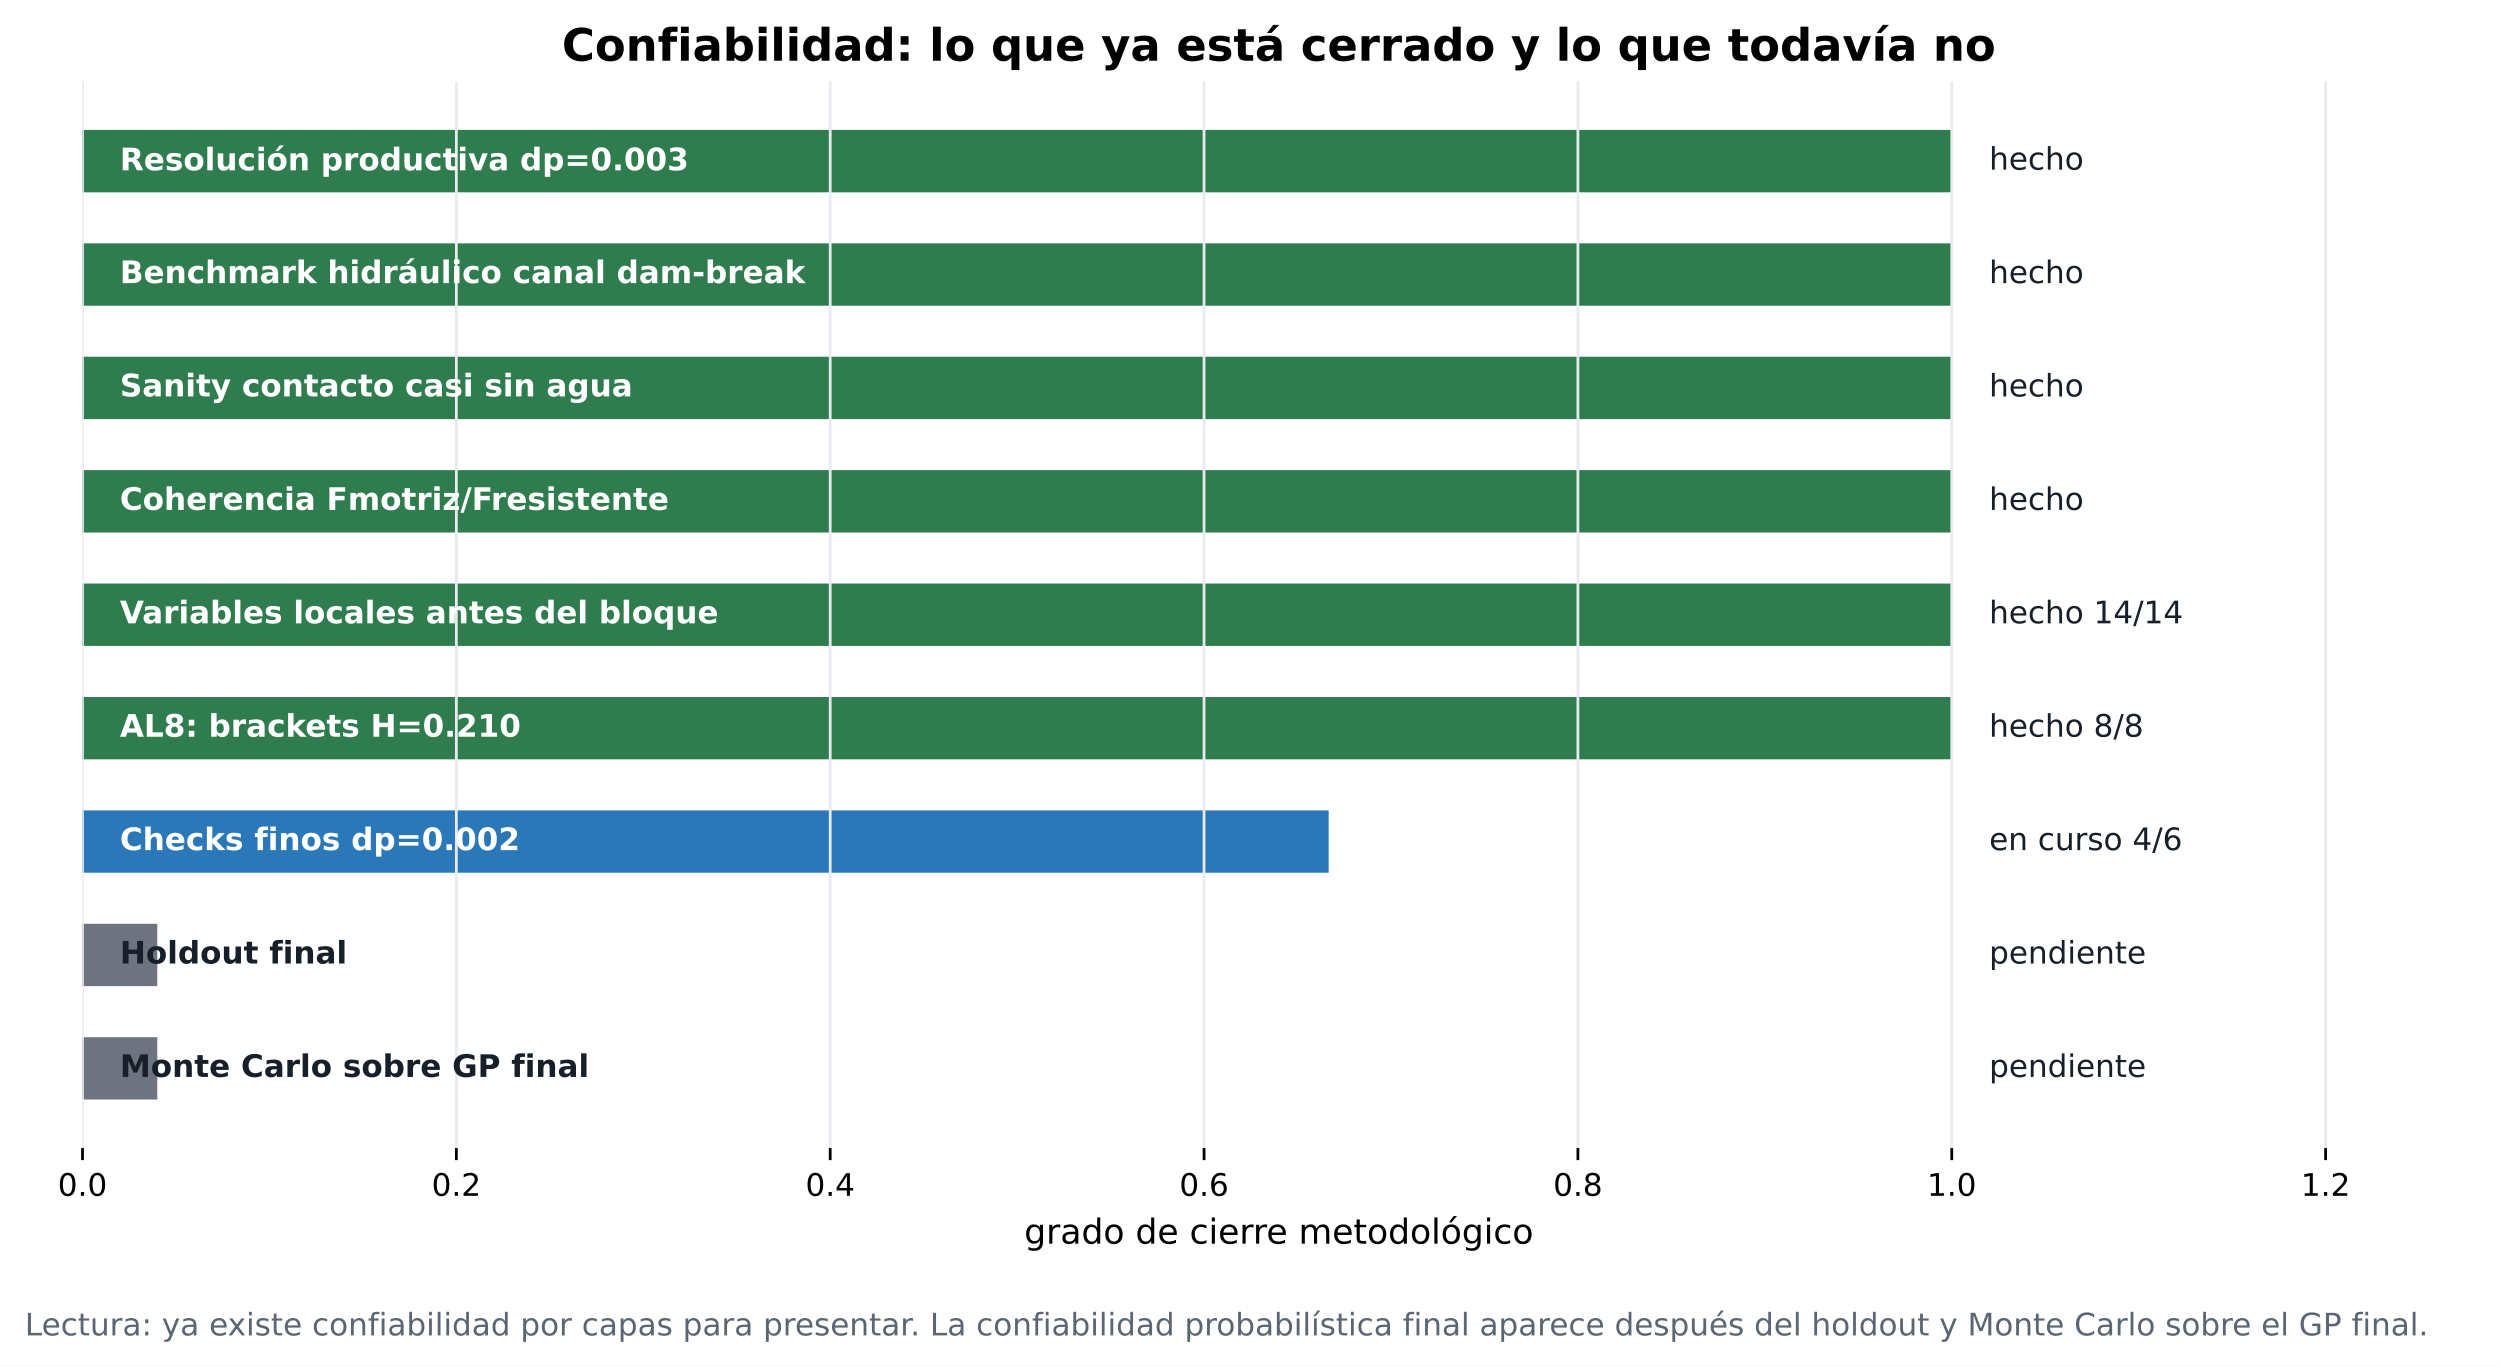
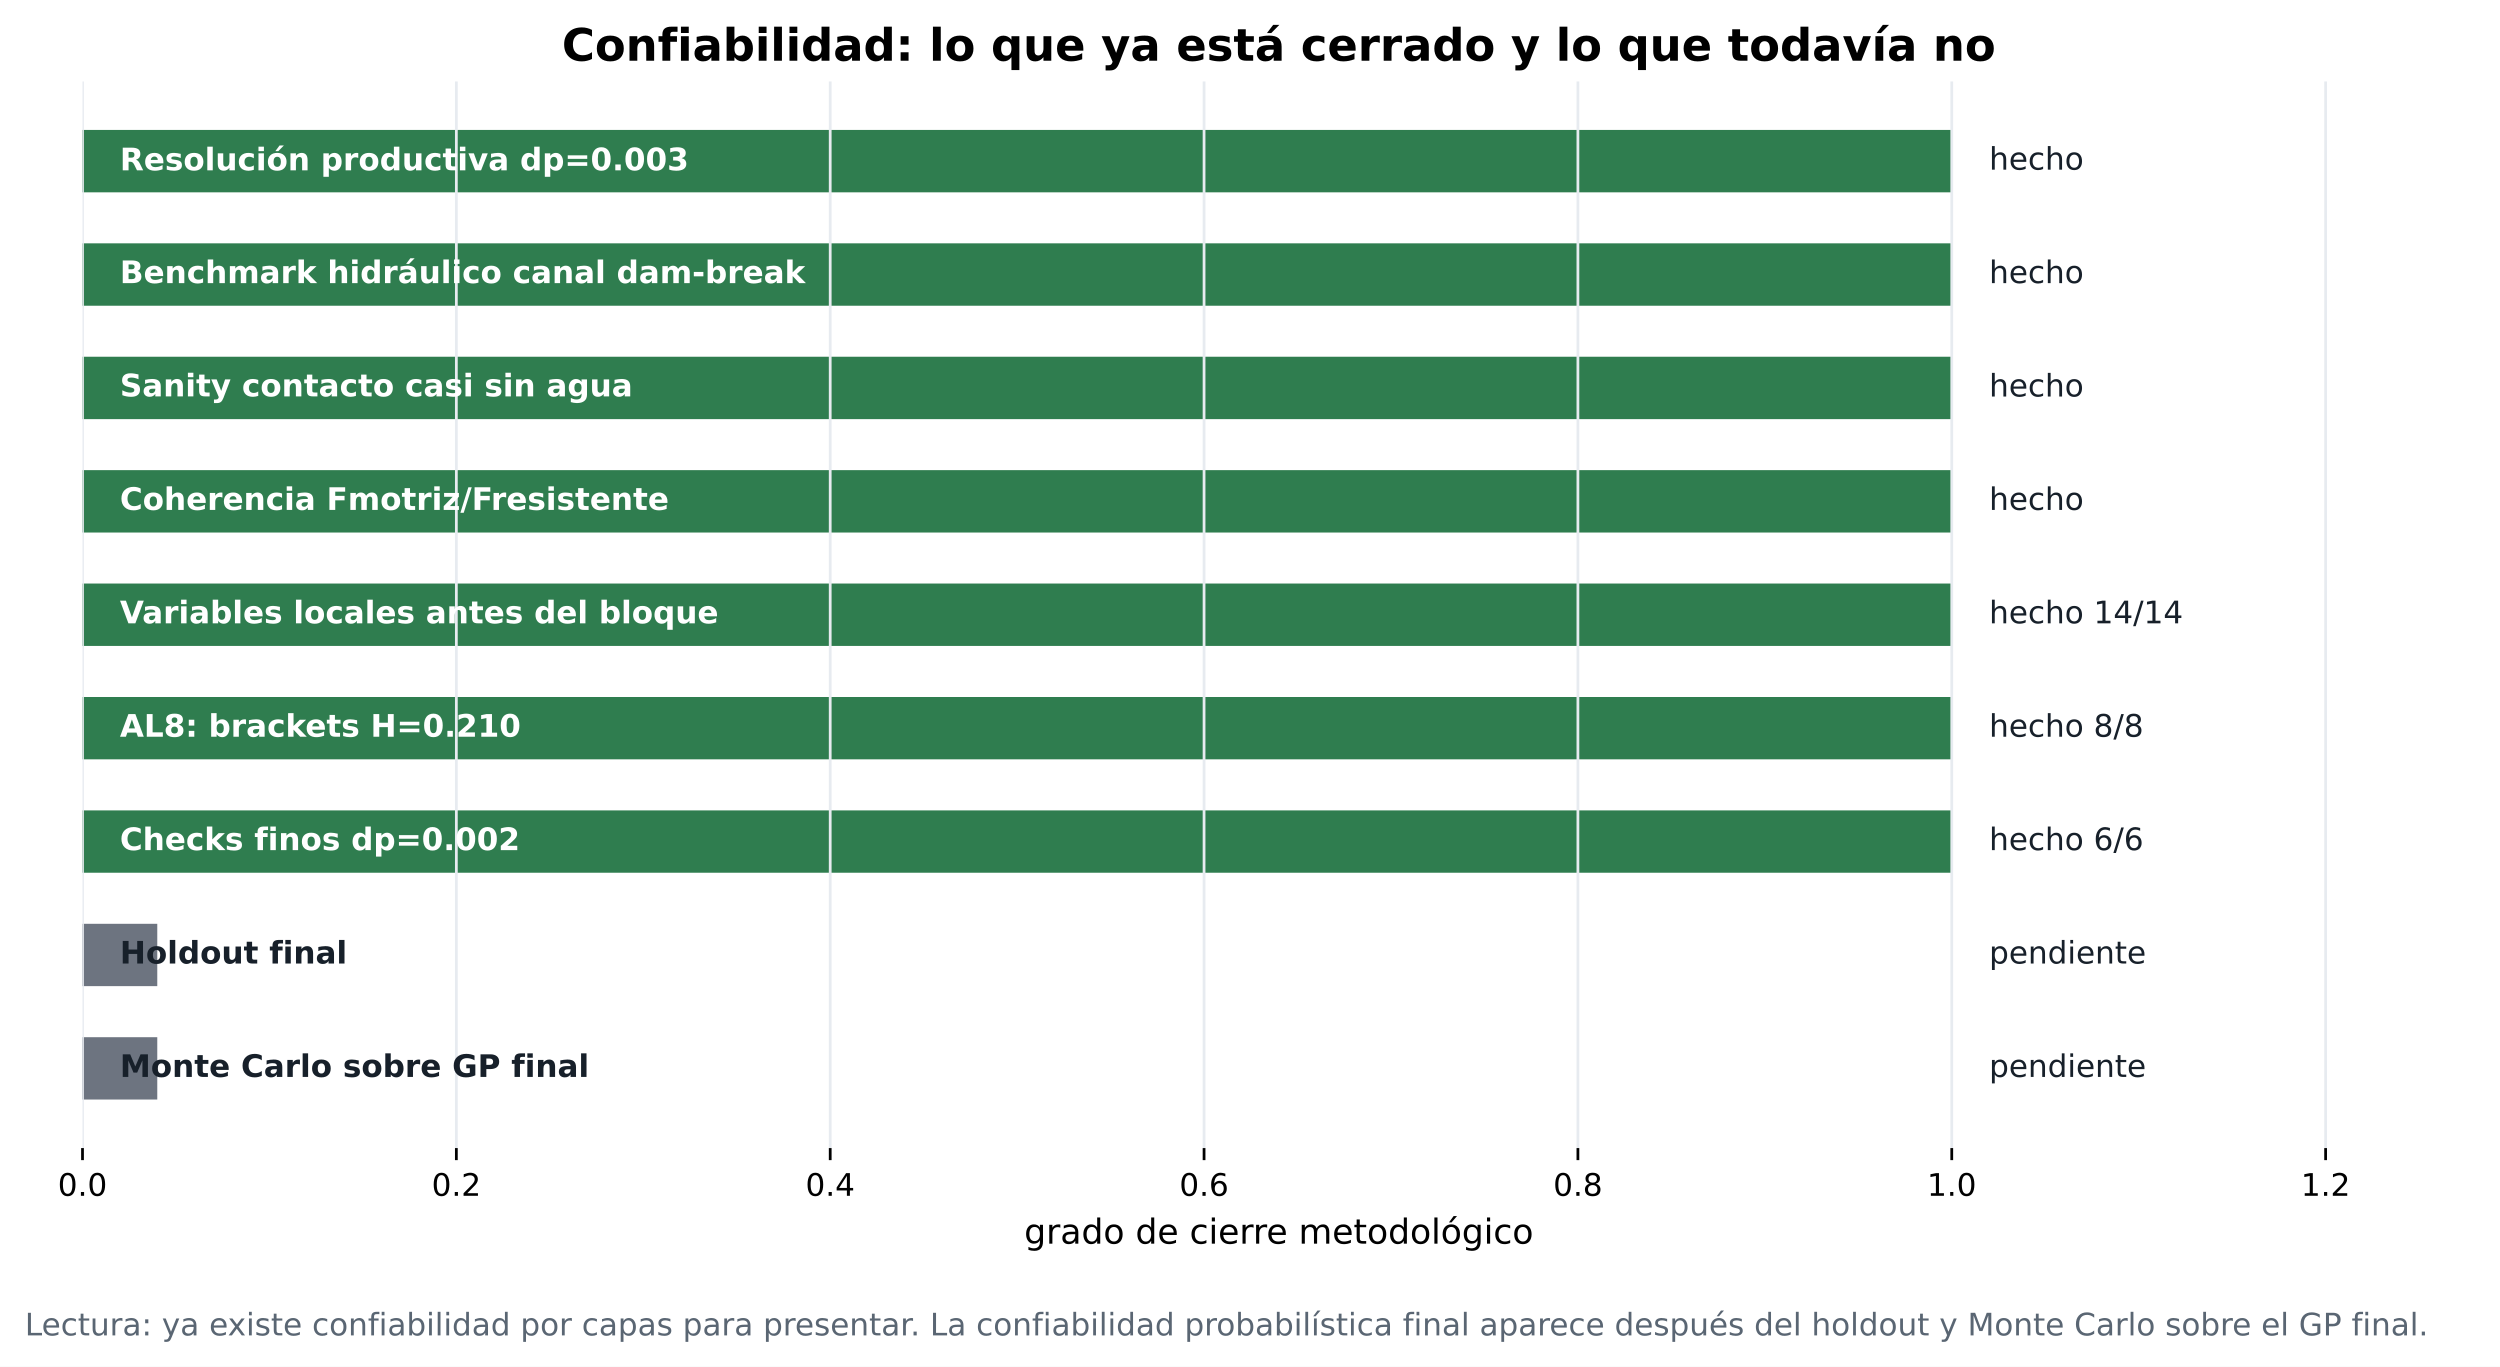
<svg xmlns="http://www.w3.org/2000/svg" xmlns:xlink="http://www.w3.org/1999/xlink" width="724.32pt" height="395.982pt" viewBox="0 0 724.32 395.982" version="1.1">
  <defs>
    <style type="text/css">*{stroke-linejoin: round; stroke-linecap: butt}</style>
  </defs>
  <g id="figure_1">
    <g id="patch_1">
      <path d="M 0 395.982  L 724.32 395.982  L 724.32 0  L 0 0  z " style="fill: #ffffff" />
    </g>
    <g id="axes_1">
      <g id="patch_2">
        <path d="M 23.904 332.622  L 717.12 332.622  L 717.12 23.598  L 23.904 23.598  z " style="fill: #ffffff" />
      </g>
      <g id="patch_3">
-         <path d="M 23.904 55.716  L 565.479 55.716  L 565.479 37.645  L 23.904 37.645  z " clip-path="url(#p53bda49f93)" style="fill: #2f7d4f" />
+         <path d="M 23.904 55.716  L 565.479 55.716  L 565.479 37.645  L 23.904 37.645  z " clip-path="url(#p8bc282b3a6)" style="fill: #2f7d4f" />
      </g>
      <g id="patch_4">
-         <path d="M 23.904 88.574  L 565.479 88.574  L 565.479 70.502  L 23.904 70.502  z " clip-path="url(#p53bda49f93)" style="fill: #2f7d4f" />
+         <path d="M 23.904 88.574  L 565.479 88.574  L 565.479 70.502  L 23.904 70.502  z " clip-path="url(#p8bc282b3a6)" style="fill: #2f7d4f" />
      </g>
      <g id="patch_5">
-         <path d="M 23.904 121.431  L 565.479 121.431  L 565.479 103.359  L 23.904 103.359  z " clip-path="url(#p53bda49f93)" style="fill: #2f7d4f" />
+         <path d="M 23.904 121.431  L 565.479 121.431  L 565.479 103.359  L 23.904 103.359  z " clip-path="url(#p8bc282b3a6)" style="fill: #2f7d4f" />
      </g>
      <g id="patch_6">
-         <path d="M 23.904 154.288  L 565.479 154.288  L 565.479 136.217  L 23.904 136.217  z " clip-path="url(#p53bda49f93)" style="fill: #2f7d4f" />
+         <path d="M 23.904 154.288  L 565.479 154.288  L 565.479 136.217  L 23.904 136.217  z " clip-path="url(#p8bc282b3a6)" style="fill: #2f7d4f" />
      </g>
      <g id="patch_7">
-         <path d="M 23.904 187.146  L 565.479 187.146  L 565.479 169.074  L 23.904 169.074  z " clip-path="url(#p53bda49f93)" style="fill: #2f7d4f" />
+         <path d="M 23.904 187.146  L 565.479 187.146  L 565.479 169.074  L 23.904 169.074  z " clip-path="url(#p8bc282b3a6)" style="fill: #2f7d4f" />
      </g>
      <g id="patch_8">
-         <path d="M 23.904 220.003  L 565.479 220.003  L 565.479 201.932  L 23.904 201.932  z " clip-path="url(#p53bda49f93)" style="fill: #2f7d4f" />
+         <path d="M 23.904 220.003  L 565.479 220.003  L 565.479 201.932  L 23.904 201.932  z " clip-path="url(#p8bc282b3a6)" style="fill: #2f7d4f" />
      </g>
      <g id="patch_9">
-         <path d="M 23.904 252.861  L 384.954 252.861  L 384.954 234.789  L 23.904 234.789  z " clip-path="url(#p53bda49f93)" style="fill: #2b78b8" />
+         <path d="M 23.904 252.861  L 565.479 252.861  L 565.479 234.789  L 23.904 234.789  z " clip-path="url(#p8bc282b3a6)" style="fill: #2f7d4f" />
      </g>
      <g id="patch_10">
-         <path d="M 23.904 285.718  L 45.567 285.718  L 45.567 267.646  L 23.904 267.646  z " clip-path="url(#p53bda49f93)" style="fill: #6d7480" />
+         <path d="M 23.904 285.718  L 45.567 285.718  L 45.567 267.646  L 23.904 267.646  z " clip-path="url(#p8bc282b3a6)" style="fill: #6d7480" />
      </g>
      <g id="patch_11">
-         <path d="M 23.904 318.575  L 45.567 318.575  L 45.567 300.504  L 23.904 300.504  z " clip-path="url(#p53bda49f93)" style="fill: #6d7480" />
+         <path d="M 23.904 318.575  L 45.567 318.575  L 45.567 300.504  L 23.904 300.504  z " clip-path="url(#p8bc282b3a6)" style="fill: #6d7480" />
      </g>
      <g id="matplotlib.axis_1">
        <g id="xtick_1">
          <g id="line2d_1">
-             <path d="M 23.904 332.622  L 23.904 23.598  " clip-path="url(#p53bda49f93)" style="fill: none; stroke: #e7ebf0; stroke-width: 0.8; stroke-linecap: square" />
+             <path d="M 23.904 332.622  L 23.904 23.598  " clip-path="url(#p8bc282b3a6)" style="fill: none; stroke: #e7ebf0; stroke-width: 0.8; stroke-linecap: square" />
          </g>
          <g id="line2d_2">
            <defs>
-               <path id="m2d3f865126" d="M 0 0  L 0 3.5  " style="stroke: #000000; stroke-width: 0.8" />
+               <path id="mc0685b1ae0" d="M 0 0  L 0 3.5  " style="stroke: #000000; stroke-width: 0.8" />
            </defs>
            <g>
-               <use xlink:href="#m2d3f865126" x="23.904" y="332.622" style="stroke: #000000; stroke-width: 0.8" />
+               <use xlink:href="#mc0685b1ae0" x="23.904" y="332.622" style="stroke: #000000; stroke-width: 0.8" />
            </g>
          </g>
          <g id="text_1">
            <text style="font: 9px 'DejaVu Sans'; text-anchor: middle" x="23.904" y="346.461" transform="rotate(-0 23.904 346.4606)">0.0</text>
          </g>
        </g>
        <g id="xtick_2">
          <g id="line2d_3">
-             <path d="M 132.219 332.622  L 132.219 23.598  " clip-path="url(#p53bda49f93)" style="fill: none; stroke: #e7ebf0; stroke-width: 0.8; stroke-linecap: square" />
+             <path d="M 132.219 332.622  L 132.219 23.598  " clip-path="url(#p8bc282b3a6)" style="fill: none; stroke: #e7ebf0; stroke-width: 0.8; stroke-linecap: square" />
          </g>
          <g id="line2d_4">
            <g>
-               <use xlink:href="#m2d3f865126" x="132.219" y="332.622" style="stroke: #000000; stroke-width: 0.8" />
+               <use xlink:href="#mc0685b1ae0" x="132.219" y="332.622" style="stroke: #000000; stroke-width: 0.8" />
            </g>
          </g>
          <g id="text_2">
            <text style="font: 9px 'DejaVu Sans'; text-anchor: middle" x="132.219" y="346.461" transform="rotate(-0 132.219 346.4606)">0.2</text>
          </g>
        </g>
        <g id="xtick_3">
          <g id="line2d_5">
-             <path d="M 240.534 332.622  L 240.534 23.598  " clip-path="url(#p53bda49f93)" style="fill: none; stroke: #e7ebf0; stroke-width: 0.8; stroke-linecap: square" />
+             <path d="M 240.534 332.622  L 240.534 23.598  " clip-path="url(#p8bc282b3a6)" style="fill: none; stroke: #e7ebf0; stroke-width: 0.8; stroke-linecap: square" />
          </g>
          <g id="line2d_6">
            <g>
-               <use xlink:href="#m2d3f865126" x="240.534" y="332.622" style="stroke: #000000; stroke-width: 0.8" />
+               <use xlink:href="#mc0685b1ae0" x="240.534" y="332.622" style="stroke: #000000; stroke-width: 0.8" />
            </g>
          </g>
          <g id="text_3">
            <text style="font: 9px 'DejaVu Sans'; text-anchor: middle" x="240.534" y="346.461" transform="rotate(-0 240.534 346.4606)">0.4</text>
          </g>
        </g>
        <g id="xtick_4">
          <g id="line2d_7">
-             <path d="M 348.849 332.622  L 348.849 23.598  " clip-path="url(#p53bda49f93)" style="fill: none; stroke: #e7ebf0; stroke-width: 0.8; stroke-linecap: square" />
+             <path d="M 348.849 332.622  L 348.849 23.598  " clip-path="url(#p8bc282b3a6)" style="fill: none; stroke: #e7ebf0; stroke-width: 0.8; stroke-linecap: square" />
          </g>
          <g id="line2d_8">
            <g>
-               <use xlink:href="#m2d3f865126" x="348.849" y="332.622" style="stroke: #000000; stroke-width: 0.8" />
+               <use xlink:href="#mc0685b1ae0" x="348.849" y="332.622" style="stroke: #000000; stroke-width: 0.8" />
            </g>
          </g>
          <g id="text_4">
            <text style="font: 9px 'DejaVu Sans'; text-anchor: middle" x="348.849" y="346.461" transform="rotate(-0 348.849 346.4606)">0.6</text>
          </g>
        </g>
        <g id="xtick_5">
          <g id="line2d_9">
-             <path d="M 457.164 332.622  L 457.164 23.598  " clip-path="url(#p53bda49f93)" style="fill: none; stroke: #e7ebf0; stroke-width: 0.8; stroke-linecap: square" />
+             <path d="M 457.164 332.622  L 457.164 23.598  " clip-path="url(#p8bc282b3a6)" style="fill: none; stroke: #e7ebf0; stroke-width: 0.8; stroke-linecap: square" />
          </g>
          <g id="line2d_10">
            <g>
-               <use xlink:href="#m2d3f865126" x="457.164" y="332.622" style="stroke: #000000; stroke-width: 0.8" />
+               <use xlink:href="#mc0685b1ae0" x="457.164" y="332.622" style="stroke: #000000; stroke-width: 0.8" />
            </g>
          </g>
          <g id="text_5">
            <text style="font: 9px 'DejaVu Sans'; text-anchor: middle" x="457.164" y="346.461" transform="rotate(-0 457.164 346.4606)">0.8</text>
          </g>
        </g>
        <g id="xtick_6">
          <g id="line2d_11">
-             <path d="M 565.479 332.622  L 565.479 23.598  " clip-path="url(#p53bda49f93)" style="fill: none; stroke: #e7ebf0; stroke-width: 0.8; stroke-linecap: square" />
+             <path d="M 565.479 332.622  L 565.479 23.598  " clip-path="url(#p8bc282b3a6)" style="fill: none; stroke: #e7ebf0; stroke-width: 0.8; stroke-linecap: square" />
          </g>
          <g id="line2d_12">
            <g>
-               <use xlink:href="#m2d3f865126" x="565.479" y="332.622" style="stroke: #000000; stroke-width: 0.8" />
+               <use xlink:href="#mc0685b1ae0" x="565.479" y="332.622" style="stroke: #000000; stroke-width: 0.8" />
            </g>
          </g>
          <g id="text_6">
            <text style="font: 9px 'DejaVu Sans'; text-anchor: middle" x="565.479" y="346.461" transform="rotate(-0 565.479 346.4606)">1.0</text>
          </g>
        </g>
        <g id="xtick_7">
          <g id="line2d_13">
-             <path d="M 673.794 332.622  L 673.794 23.598  " clip-path="url(#p53bda49f93)" style="fill: none; stroke: #e7ebf0; stroke-width: 0.8; stroke-linecap: square" />
+             <path d="M 673.794 332.622  L 673.794 23.598  " clip-path="url(#p8bc282b3a6)" style="fill: none; stroke: #e7ebf0; stroke-width: 0.8; stroke-linecap: square" />
          </g>
          <g id="line2d_14">
            <g>
-               <use xlink:href="#m2d3f865126" x="673.794" y="332.622" style="stroke: #000000; stroke-width: 0.8" />
+               <use xlink:href="#mc0685b1ae0" x="673.794" y="332.622" style="stroke: #000000; stroke-width: 0.8" />
            </g>
          </g>
          <g id="text_7">
            <text style="font: 9px 'DejaVu Sans'; text-anchor: middle" x="673.794" y="346.461" transform="rotate(-0 673.794 346.4606)">1.2</text>
          </g>
        </g>
        <g id="text_8">
          <text style="font: 10px 'DejaVu Sans'; text-anchor: middle" x="370.512" y="360.331" transform="rotate(-0 370.512 360.3307)">grado de cierre metodológico</text>
        </g>
      </g>
      <g id="matplotlib.axis_2" />
      <g id="text_9">
        <text style="fill: #ffffff; font: 700 9px 'DejaVu Sans'; text-anchor: start" x="34.736" y="49.344" transform="rotate(-0 34.7355 49.34374)">Resolución productiva dp=0.003</text>
      </g>
      <g id="text_10">
        <text style="fill: #17202a; font: 9px 'DejaVu Sans'; text-anchor: start" x="576.311" y="49.164" transform="rotate(-0 576.3105 49.16374)">hecho</text>
      </g>
      <g id="text_11">
        <text style="fill: #ffffff; font: 700 9px 'DejaVu Sans'; text-anchor: start" x="34.736" y="82.021" transform="rotate(-0 34.7355 82.02116)">Benchmark hidráulico canal dam-break</text>
      </g>
      <g id="text_12">
        <text style="fill: #17202a; font: 9px 'DejaVu Sans'; text-anchor: start" x="576.311" y="82.021" transform="rotate(-0 576.3105 82.02116)">hecho</text>
      </g>
      <g id="text_13">
        <text style="fill: #ffffff; font: 700 9px 'DejaVu Sans'; text-anchor: start" x="34.736" y="114.843" transform="rotate(-0 34.7355 114.8434)">Sanity contacto casi sin agua</text>
      </g>
      <g id="text_14">
        <text style="fill: #17202a; font: 9px 'DejaVu Sans'; text-anchor: start" x="576.311" y="114.879" transform="rotate(-0 576.3105 114.8786)">hecho</text>
      </g>
      <g id="text_15">
        <text style="fill: #ffffff; font: 700 9px 'DejaVu Sans'; text-anchor: start" x="34.736" y="147.736" transform="rotate(-0 34.7355 147.736)">Coherencia Fmotriz/Fresistente</text>
      </g>
      <g id="text_16">
        <text style="fill: #17202a; font: 9px 'DejaVu Sans'; text-anchor: start" x="576.311" y="147.736" transform="rotate(-0 576.3105 147.736)">hecho</text>
      </g>
      <g id="text_17">
        <text style="fill: #ffffff; font: 700 9px 'DejaVu Sans'; text-anchor: start" x="34.736" y="180.593" transform="rotate(-0 34.7355 180.5934)">Variables locales antes del bloque</text>
      </g>
      <g id="text_18">
        <text style="fill: #17202a; font: 9px 'DejaVu Sans'; text-anchor: start" x="576.311" y="180.593" transform="rotate(-0 576.3105 180.5934)">hecho 14/14</text>
      </g>
      <g id="text_19">
        <text style="fill: #ffffff; font: 700 9px 'DejaVu Sans'; text-anchor: start" x="34.736" y="213.451" transform="rotate(-0 34.7355 213.4508)">AL8: brackets H=0.210</text>
      </g>
      <g id="text_20">
        <text style="fill: #17202a; font: 9px 'DejaVu Sans'; text-anchor: start" x="576.311" y="213.451" transform="rotate(-0 576.3105 213.4508)">hecho 8/8</text>
      </g>
      <g id="text_21">
        <text style="fill: #ffffff; font: 700 9px 'DejaVu Sans'; text-anchor: start" x="34.736" y="246.308" transform="rotate(-0 34.7355 246.3082)">Checks finos dp=0.002</text>
      </g>
      <g id="text_22">
-         <text style="fill: #17202a; font: 9px 'DejaVu Sans'; text-anchor: start" x="576.311" y="246.308" transform="rotate(-0 576.3105 246.3082)">en curso 4/6</text>
+         <text style="fill: #17202a; font: 9px 'DejaVu Sans'; text-anchor: start" x="576.311" y="246.308" transform="rotate(-0 576.3105 246.3082)">hecho 6/6</text>
      </g>
      <g id="text_23">
        <text style="fill: #17202a; font: 700 9px 'DejaVu Sans'; text-anchor: start" x="34.736" y="279.166" transform="rotate(-0 34.7355 279.1657)">Holdout final</text>
      </g>
      <g id="text_24">
        <text style="fill: #17202a; font: 9px 'DejaVu Sans'; text-anchor: start" x="576.311" y="279.166" transform="rotate(-0 576.3105 279.1657)">pendiente</text>
      </g>
      <g id="text_25">
        <text style="fill: #17202a; font: 700 9px 'DejaVu Sans'; text-anchor: start" x="34.736" y="312.023" transform="rotate(-0 34.7355 312.0231)">Monte Carlo sobre GP final</text>
      </g>
      <g id="text_26">
        <text style="fill: #17202a; font: 9px 'DejaVu Sans'; text-anchor: start" x="576.311" y="312.023" transform="rotate(-0 576.3105 312.0231)">pendiente</text>
      </g>
      <g id="text_27">
        <text style="font: 700 13px 'DejaVu Sans'; text-anchor: middle" x="370.512" y="17.598" transform="rotate(-0 370.512 17.59797)">Confiabilidad: lo que ya está cerrado y lo que todavía no</text>
      </g>
    </g>
    <g id="text_28">
      <text style="fill: #5a6673; font: 9px 'DejaVu Sans'; text-anchor: start" x="7.2" y="386.91" transform="rotate(-0 7.2 386.91)">Lectura: ya existe confiabilidad por capas para presentar. La confiabilidad probabilística final aparece después del holdout y Monte Carlo sobre el GP final.</text>
    </g>
  </g>
  <defs>
-     <clipPath id="p53bda49f93">
+     <clipPath id="p8bc282b3a6">
      <rect x="23.904" y="23.598" width="693.216" height="309.024" />
    </clipPath>
  </defs>
</svg>
